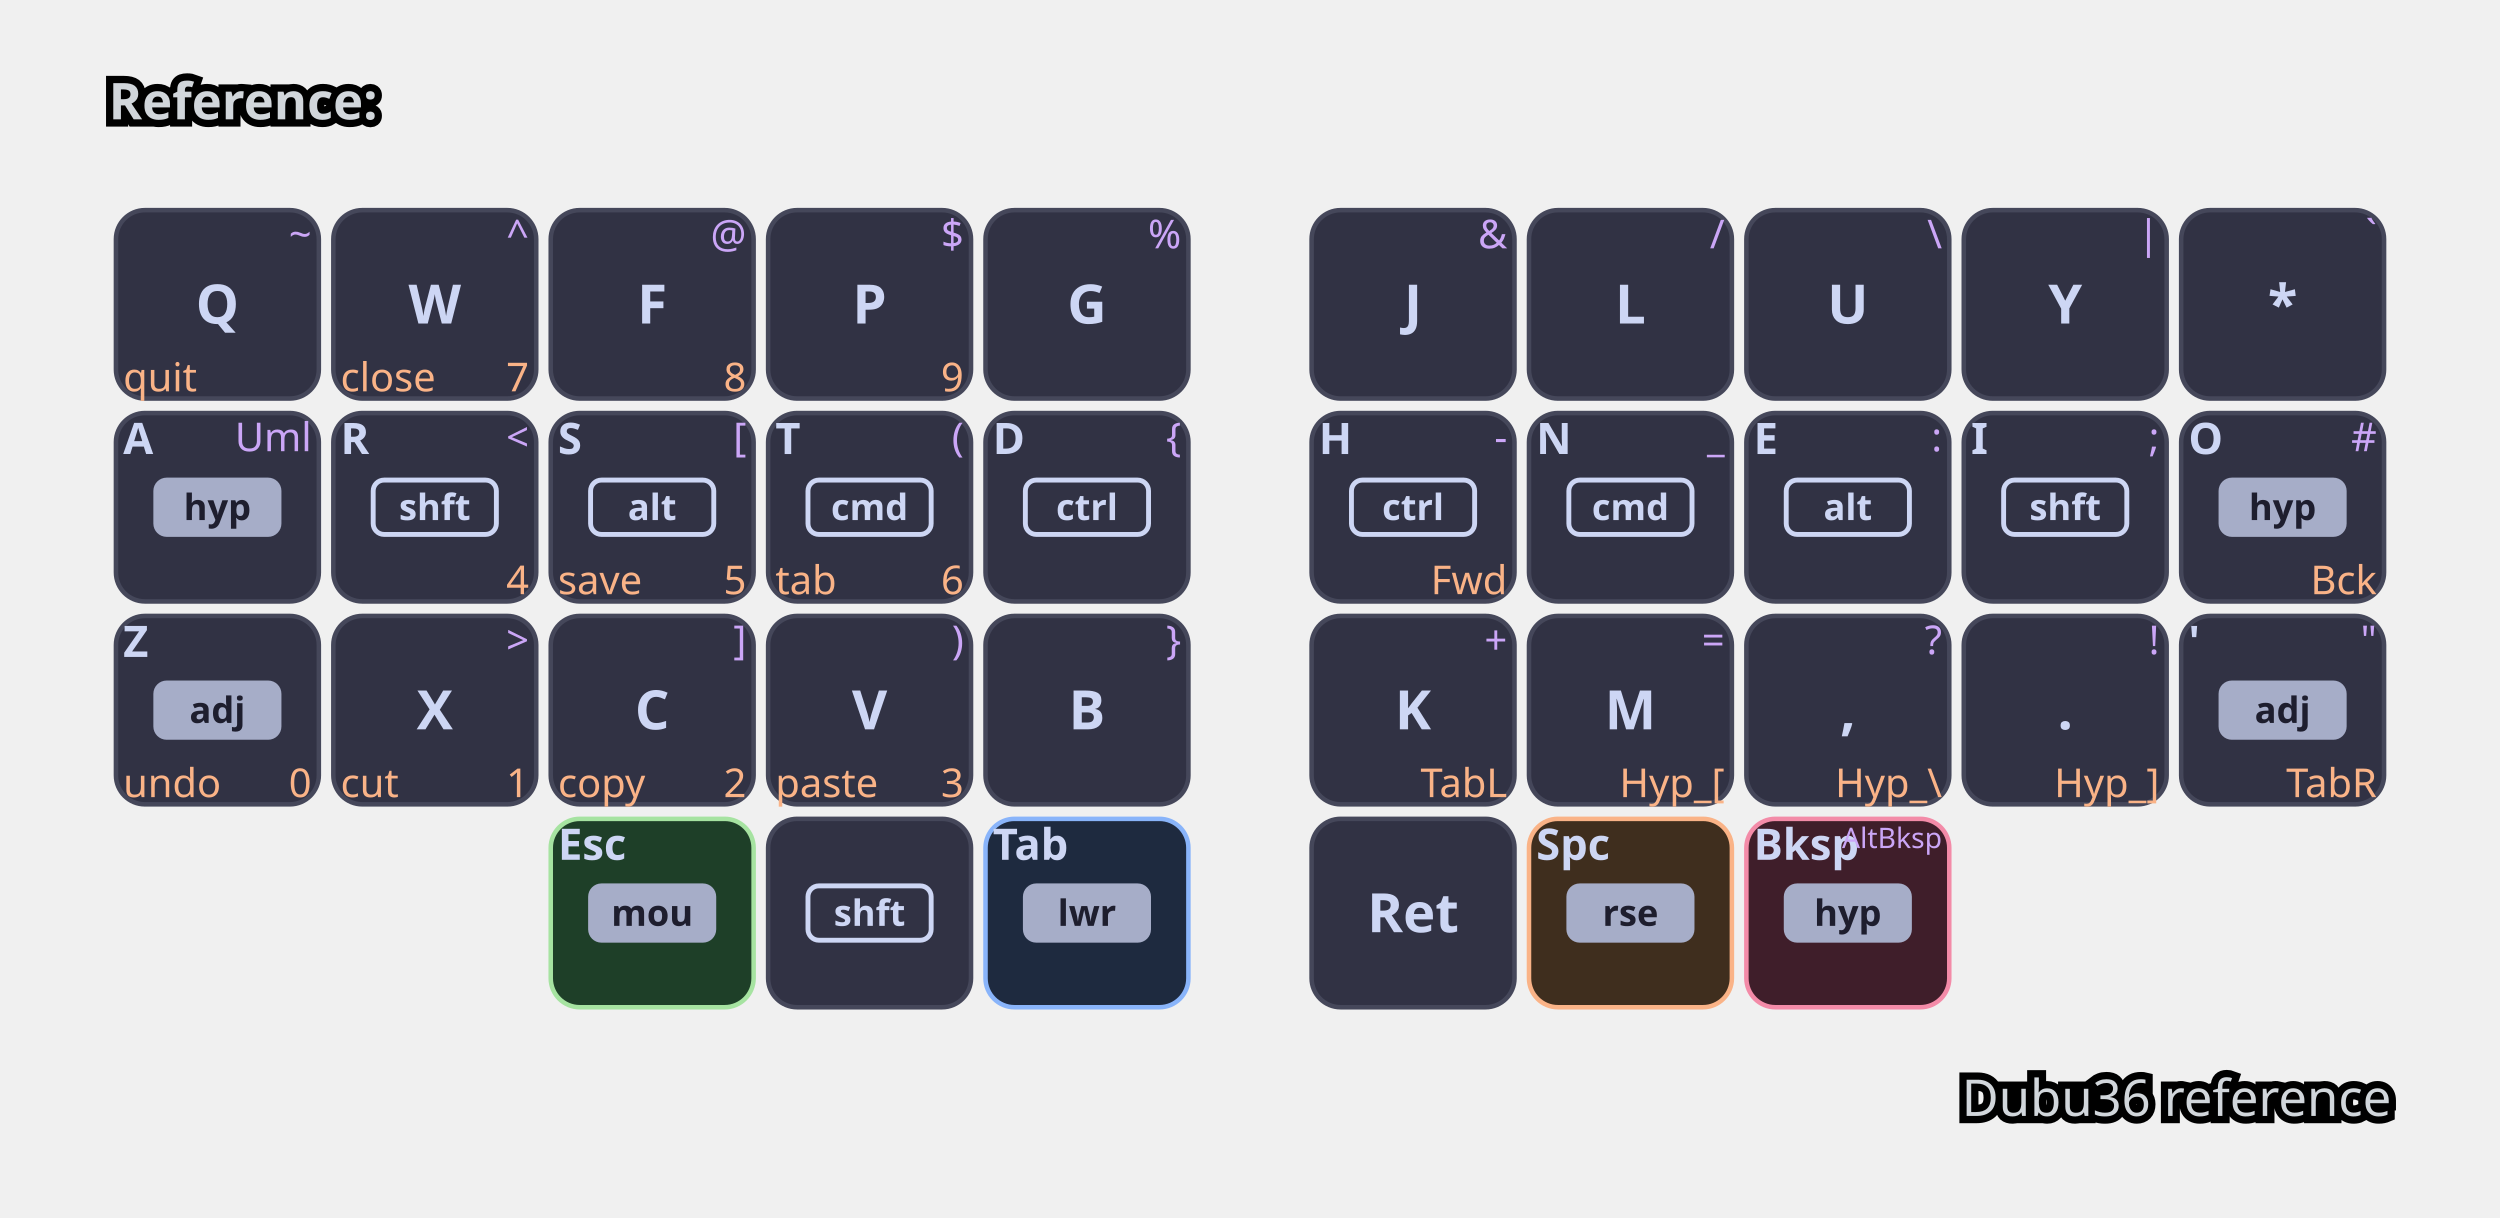
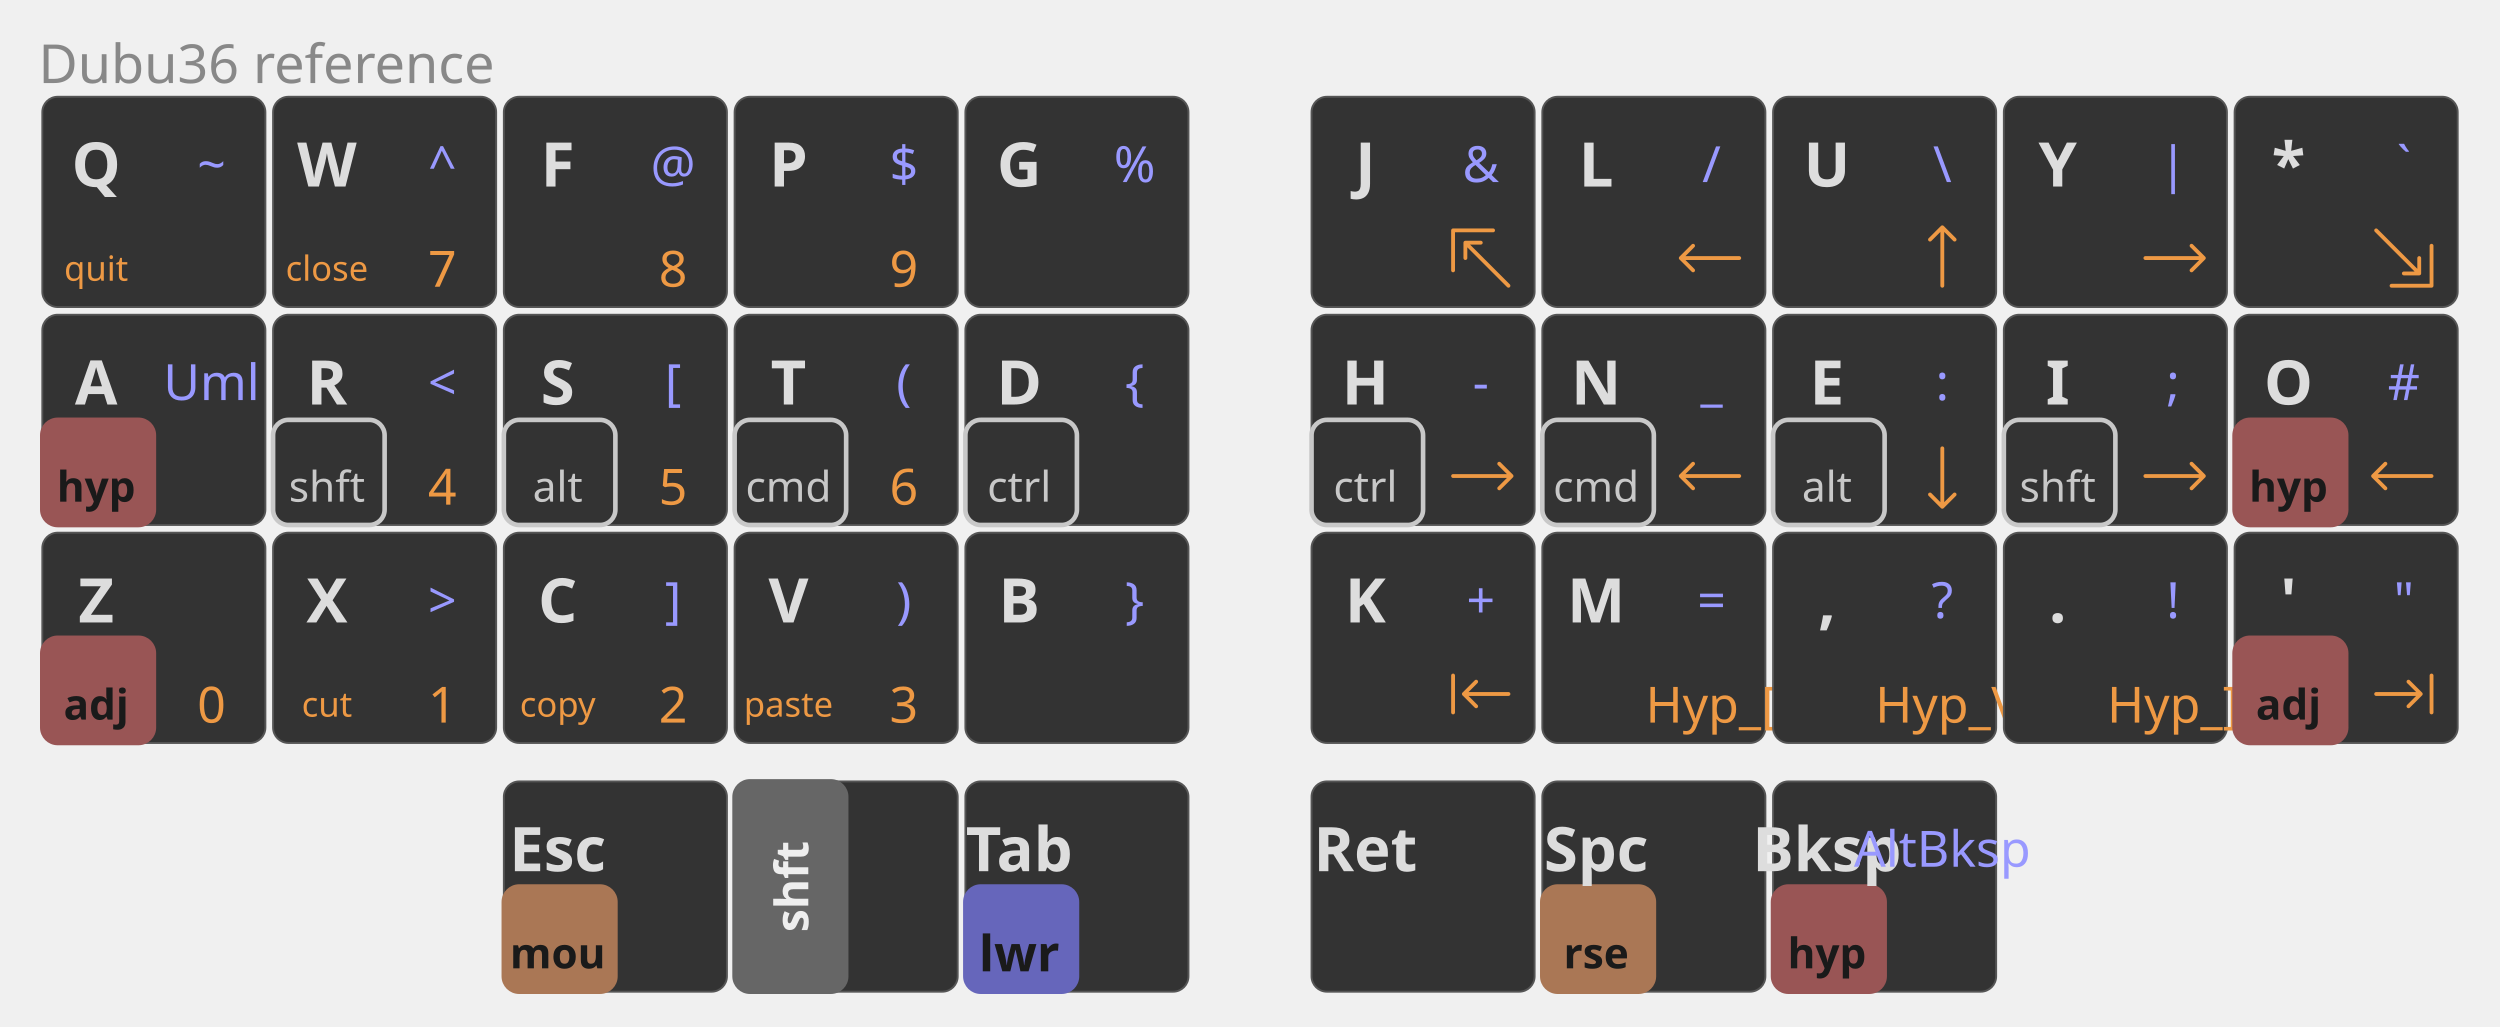
- <svg xmlns="http://www.w3.org/2000/svg" xmlns:xlink="http://www.w3.org/1999/xlink" width="690" height="336" viewBox="0 0 690 336" class="keymap">
-   <defs>/* start glyphs */
- <svg id="mdi:arrow-collapse-left">
-       <svg id="mdi-arrow-collapse-left" viewBox="0 0 24 24">
-         <path d="M11.92,19.92L4,12L11.92,4.08L13.33,5.5L7.83,11H22V13H7.83L13.34,18.5L11.92,19.92M4,12V2H2V22H4V12Z" />
-       </svg>
-     </svg>
-     <svg id="mdi:arrow-collapse-right">
-       <svg id="mdi-arrow-collapse-right" viewBox="0 0 24 24">
-         <path d="M12.08,4.08L20,12L12.08,19.92L10.67,18.5L16.17,13H2V11H16.17L10.67,5.5L12.08,4.08M20,12V22H22V2H20V12Z" />
-       </svg>
-     </svg>
-     <svg id="mdi:arrow-down">
-       <svg id="mdi-arrow-down" viewBox="0 0 24 24">
-         <path d="M11,4H13V16L18.5,10.5L19.92,11.92L12,19.84L4.08,11.92L5.5,10.5L11,16V4Z" />
-       </svg>
-     </svg>
-     <svg id="mdi:arrow-left">
-       <svg id="mdi-arrow-left" viewBox="0 0 24 24">
-         <path d="M20,11V13H8L13.5,18.5L12.08,19.92L4.16,12L12.08,4.08L13.5,5.5L8,11H20Z" />
-       </svg>
-     </svg>
-     <svg id="mdi:arrow-left-bold-outline">
-       <svg id="mdi-arrow-left-bold-outline" viewBox="0 0 24 24">
-         <path d="M13,22L3,12L13,2V8H21V16H13V22M6,12L11,17V14H19V10H11V7L6,12Z" />
-       </svg>
-     </svg>
-     <svg id="mdi:arrow-right">
-       <svg id="mdi-arrow-right" viewBox="0 0 24 24">
-         <path d="M4,11V13H16L10.5,18.5L11.92,19.92L19.84,12L11.92,4.08L10.5,5.5L16,11H4Z" />
-       </svg>
-     </svg>
-     <svg id="mdi:arrow-right-bold-outline">
-       <svg id="mdi-arrow-right-bold-outline" viewBox="0 0 24 24">
-         <path d="M11,16H3V8H11V2L21,12L11,22V16M13,7V10H5V14H13V17L18,12L13,7Z" />
-       </svg>
-     </svg>
-     <svg id="mdi:arrow-up">
-       <svg id="mdi-arrow-up" viewBox="0 0 24 24">
-         <path d="M13,20H11V8L5.5,13.5L4.08,12.08L12,4.16L19.92,12.08L18.5,13.5L13,8V20Z" />
-       </svg>
-     </svg>
-   </defs>/* end glyphs */
- <style>/* inherit to force styles through use tags */
- svg path {
-     fill: inherit;
- }
- 
- /* font and background color specifications */
- svg.keymap {
-     font-family: SFMono-Regular,Consolas,Liberation Mono,Menlo,monospace;
-     font-size: 14px;
-     font-kerning: normal;
-     text-rendering: optimizeLegibility;
-     fill: #24292e;
- }
- 
- /* default key styling */
- rect.key {
-     fill: #f6f8fa;
- }
- 
- rect.key, rect.combo {
-     stroke: #c9cccf;
-     stroke-width: 1;
- }
- 
- /* default key side styling, only used is draw_key_sides is set */
- rect.side {
-     filter: brightness(90%);
- }
- 
- /* color accent for combo boxes */
- rect.combo, rect.combo-separate {
-     fill: #cdf;
- }
- 
- /* color accent for held keys */
- rect.held, rect.combo.held {
-     fill: #fdd;
- }
- 
- /* color accent for ghost (optional) keys */
- rect.ghost, rect.combo.ghost {
-     stroke-dasharray: 4, 4;
-     stroke-width: 2;
- }
- 
- text {
-     text-anchor: middle;
-     dominant-baseline: middle;
- }
- 
- /* styling for layer labels */
- text.label {
-     font-weight: bold;
-     text-anchor: start;
-     stroke: white;
-     stroke-width: 4;
-     paint-order: stroke;
- }
- 
- /* styling for optional footer */
- text.footer {
-     text-anchor: end;
-     dominant-baseline: auto;
-     stroke: white;
-     stroke-width: 4;
-     paint-order: stroke;
- }
- 
- /* styling for combo tap, and key non-tap label text */
- text.combo, text.hold, text.shifted, text.left, text.right, text.tl, text.tr, text.bl, text.br {
-     font-size: 11px;
- }
- 
- text.hold, text.bl, text.br {
-     text-anchor: middle;
-     dominant-baseline: auto;
- }
- 
- text.shifted, text.tl, text.tr {
-     text-anchor: middle;
-     dominant-baseline: hanging;
- }
- 
- text.left, text.tl, text.bl {
-     text-anchor: start;
- }
- 
- text.right, text.tr, text.br {
-     text-anchor: end;
- }
- 
- text.layer-activator {
-     text-decoration: underline;
- }
- 
- /* styling for hold/shifted label text in combo box */
- text.combo.hold, text.combo.shifted, text.combo.left, text.combo.right {
-     font-size: 8px;
- }
- 
- /* lighter symbol for transparent keys */
- text.trans {
-     fill: #7b7e81;
- }
- 
- /* styling for combo dendrons */
- path.combo {
-     stroke-width: 1;
-     stroke: gray;
-     fill: none;
- }
- 
- /* Start Tabler Icons Cleanup */
- /* cannot use height/width with glyphs */
- .icon-tabler &gt; path {
-     fill: inherit;
-     stroke: inherit;
-     stroke-width: 2;
- }
- /* hide tabler's default box */
- .icon-tabler &gt; path[stroke="none"][fill="none"] {
-     visibility: hidden;
- }
- /* End Tabler Icons Cleanup */
- 
- svg.keymap { fill: #d1d6db; }
- rect.key { fill: #3f4750; }
- rect.key, rect.combo { stroke: #60666c; }
- rect.combo, rect.combo-separate { fill: #1f3d7a; }
- rect.held, rect.combo.held { fill: #854747; }
- text.label, text.footer { stroke: black; }
- text.trans { fill: #7e8184; }
- path.combo { stroke: #7f7f7f; }
- 
- svg.keymap {
-   font-family: "IBM Plex Sans", "Segoe UI", sans-serif;
-   background-color: #1e1e2e;
- }
- rect.key {
-   fill: #313244;
-   stroke: #45475a;
-   stroke-width: 1.25;
- }
- rect.key.trans {
-   fill: #1e1e2e;
-   stroke: #313244;
-   stroke-dasharray: 3 3;
- }
- text.tap { fill: #cdd6f4; font-size: 15px; font-weight: 600; }
- text.hold { fill: #a6adc8; font-size: 10px; }
- text.tl { fill: #cdd6f4; font-size: 12px; font-weight: 600; }
- text.tr, use.tr { fill: #cba6f7; font-size: 11px; }
- text.br, use.br, text.bl, use.bl { fill: #fab387; font-size: 11px; }
- text.layer-activator { text-decoration: none; fill: #89b4fa; font-size: 10px; font-weight: 600; }
- 
- /* Tap/hold preference boxes (drawn behind center legend) */
- rect.mod-box {
-   rx: 3;
-   ry: 3;
-   stroke-width: 1.35;
- }
- /* Empty outline = tap-preferred */
- rect.mod-box.tap-preferred {
-   fill: none;
-   stroke: #cdd6f4;
- }
- text.tap.tap-preferred {
-   fill: #cdd6f4;
-   font-size: 10px;
-   font-weight: 600;
- }
- /* Solid fill = hold-preferred */
- rect.mod-box.hold-preferred {
-   fill: #a6adc8;
-   stroke: #a6adc8;
- }
- text.tap.hold-preferred {
-   fill: #1e1e2e;
-   font-size: 10px;
-   font-weight: 700;
- }
- /* Larger solid = sticky tap-hold */
- rect.mod-box.sticky {
-   fill: #cdd6f4;
-   stroke: #cdd6f4;
-   stroke-width: 1.5;
- }
- text.tap.sticky {
-   fill: #1e1e2e;
-   font-size: 11px;
-   font-weight: 700;
- }
- 
- /* Thumb layer activator fills */
- rect.key.thumb-raise { fill: #3f2e1e; stroke: #fab387; }
- rect.key.thumb-lower { fill: #1e2a3f; stroke: #89b4fa; }
- rect.key.thumb-hyper { fill: #3f1e2a; stroke: #f38ba8; }
- rect.key.thumb-mouse { fill: #1e3f28; stroke: #a6e3a1; }
- rect.key.thumb-adjust { fill: #2a1e3f; stroke: #cba6f7; }
- </style>
-   <g transform="translate(30, 0)" class="layer-Reference">
-     <text x="0" y="28" class="label" id="Reference">Reference:</text>
-     <g transform="translate(0, 56)">
-       <g transform="translate(30, 28)" class="key keypos-0">
-         <rect rx="8" ry="8" x="-28" y="-26" width="56" height="52" class="key" />
-         <text x="0" y="0" class="key tap">Q</text>
-         <text x="26" y="-24" class="key tr">~</text>
-         <text x="-26" y="24" class="key bl">quit</text>
-       </g>
-       <g transform="translate(90, 28)" class="key keypos-1">
-         <rect rx="8" ry="8" x="-28" y="-26" width="56" height="52" class="key" />
-         <text x="0" y="0" class="key tap">W</text>
-         <text x="26" y="-24" class="key tr">^</text>
-         <text x="-26" y="24" class="key bl">close</text>
-         <text x="26" y="24" class="key br">7</text>
-       </g>
-       <g transform="translate(150, 28)" class="key keypos-2">
-         <rect rx="8" ry="8" x="-28" y="-26" width="56" height="52" class="key" />
-         <text x="0" y="0" class="key tap">F</text>
-         <text x="26" y="-24" class="key tr">@</text>
-         <text x="26" y="24" class="key br">8</text>
-       </g>
-       <g transform="translate(210, 28)" class="key keypos-3">
-         <rect rx="8" ry="8" x="-28" y="-26" width="56" height="52" class="key" />
-         <text x="0" y="0" class="key tap">P</text>
-         <text x="26" y="-24" class="key tr">$</text>
-         <text x="26" y="24" class="key br">9</text>
-       </g>
-       <g transform="translate(270, 28)" class="key keypos-4">
-         <rect rx="8" ry="8" x="-28" y="-26" width="56" height="52" class="key" />
-         <text x="0" y="0" class="key tap">G</text>
-         <text x="26" y="-24" class="key tr">%</text>
-       </g>
-       <g transform="translate(360, 28)" class="key keypos-5">
-         <rect rx="8" ry="8" x="-28" y="-26" width="56" height="52" class="key" />
-         <text x="0" y="0" class="key tap">J</text>
-         <text x="26" y="-24" class="key tr">&amp;</text>
-         <use href="#mdi:arrow-collapse-left" xlink:href="#mdi:arrow-collapse-left" x="16" y="14" height="10" width="10.0" class="key br glyph mdi:arrow-collapse-left" />
-       </g>
-       <g transform="translate(420, 28)" class="key keypos-6">
-         <rect rx="8" ry="8" x="-28" y="-26" width="56" height="52" class="key" />
-         <text x="0" y="0" class="key tap">L</text>
-         <text x="26" y="-24" class="key tr">/</text>
-         <use href="#mdi:arrow-left-bold-outline" xlink:href="#mdi:arrow-left-bold-outline" x="16" y="14" height="10" width="10.0" class="key br glyph mdi:arrow-left-bold-outline" />
-       </g>
-       <g transform="translate(480, 28)" class="key keypos-7">
-         <rect rx="8" ry="8" x="-28" y="-26" width="56" height="52" class="key" />
-         <text x="0" y="0" class="key tap">U</text>
-         <text x="26" y="-24" class="key tr">\</text>
-         <use href="#mdi:arrow-up" xlink:href="#mdi:arrow-up" x="16" y="14" height="10" width="10.0" class="key br glyph mdi:arrow-up" />
-       </g>
-       <g transform="translate(540, 28)" class="key keypos-8">
-         <rect rx="8" ry="8" x="-28" y="-26" width="56" height="52" class="key" />
-         <text x="0" y="0" class="key tap">Y</text>
-         <text x="26" y="-24" class="key tr">|</text>
-         <use href="#mdi:arrow-right-bold-outline" xlink:href="#mdi:arrow-right-bold-outline" x="16" y="14" height="10" width="10.0" class="key br glyph mdi:arrow-right-bold-outline" />
-       </g>
-       <g transform="translate(600, 28)" class="key keypos-9">
-         <rect rx="8" ry="8" x="-28" y="-26" width="56" height="52" class="key" />
-         <text x="0" y="0" class="key tap">*</text>
-         <text x="26" y="-24" class="key tr">`</text>
-         <use href="#mdi:arrow-collapse-right" xlink:href="#mdi:arrow-collapse-right" x="16" y="14" height="10" width="10.0" class="key br glyph mdi:arrow-collapse-right" />
-       </g>
-       <g transform="translate(30, 84)" class="key hold-preferred keypos-10">
-         <rect rx="8" ry="8" x="-28" y="-26" width="56" height="52" class="key hold-preferred" />
-         <rect class="mod-box hold-preferred" x="-17.0" y="-7.5" width="34" height="15" />
-         <text x="0" y="0" class="key hold-preferred tap">hyp</text>
-         <text x="-26" y="-24" class="key hold-preferred tl">A</text>
-         <text x="26" y="-24" class="key hold-preferred tr">Uml</text>
-       </g>
-       <g transform="translate(90, 84)" class="key tap-preferred keypos-11">
-         <rect rx="8" ry="8" x="-28" y="-26" width="56" height="52" class="key tap-preferred" />
-         <rect class="mod-box tap-preferred" x="-17.0" y="-7.5" width="34" height="15" />
-         <text x="0" y="0" class="key tap-preferred tap">shft</text>
-         <text x="-26" y="-24" class="key tap-preferred tl">R</text>
-         <text x="26" y="-24" class="key tap-preferred tr">&lt;</text>
-         <text x="26" y="24" class="key tap-preferred br">4</text>
-       </g>
-       <g transform="translate(150, 84)" class="key tap-preferred keypos-12">
-         <rect rx="8" ry="8" x="-28" y="-26" width="56" height="52" class="key tap-preferred" />
-         <rect class="mod-box tap-preferred" x="-17.0" y="-7.5" width="34" height="15" />
-         <text x="0" y="0" class="key tap-preferred tap">alt</text>
-         <text x="-26" y="-24" class="key tap-preferred tl">S</text>
-         <text x="26" y="-24" class="key tap-preferred tr">[</text>
-         <text x="-26" y="24" class="key tap-preferred bl">save</text>
-         <text x="26" y="24" class="key tap-preferred br">5</text>
-       </g>
-       <g transform="translate(210, 84)" class="key tap-preferred keypos-13">
-         <rect rx="8" ry="8" x="-28" y="-26" width="56" height="52" class="key tap-preferred" />
-         <rect class="mod-box tap-preferred" x="-17.0" y="-7.5" width="34" height="15" />
-         <text x="0" y="0" class="key tap-preferred tap">cmd</text>
-         <text x="-26" y="-24" class="key tap-preferred tl">T</text>
-         <text x="26" y="-24" class="key tap-preferred tr">(</text>
-         <text x="-26" y="24" class="key tap-preferred bl">tab</text>
-         <text x="26" y="24" class="key tap-preferred br">6</text>
-       </g>
-       <g transform="translate(270, 84)" class="key tap-preferred keypos-14">
-         <rect rx="8" ry="8" x="-28" y="-26" width="56" height="52" class="key tap-preferred" />
-         <rect class="mod-box tap-preferred" x="-17.0" y="-7.5" width="34" height="15" />
-         <text x="0" y="0" class="key tap-preferred tap">ctrl</text>
-         <text x="-26" y="-24" class="key tap-preferred tl">D</text>
-         <text x="26" y="-24" class="key tap-preferred tr">{</text>
-       </g>
-       <g transform="translate(360, 84)" class="key tap-preferred keypos-15">
-         <rect rx="8" ry="8" x="-28" y="-26" width="56" height="52" class="key tap-preferred" />
-         <rect class="mod-box tap-preferred" x="-17.0" y="-7.5" width="34" height="15" />
-         <text x="0" y="0" class="key tap-preferred tap">ctrl</text>
-         <text x="-26" y="-24" class="key tap-preferred tl">H</text>
-         <text x="26" y="-24" class="key tap-preferred tr">-</text>
-         <text x="26" y="24" class="key tap-preferred br">Fwd</text>
-       </g>
-       <g transform="translate(420, 84)" class="key tap-preferred keypos-16">
-         <rect rx="8" ry="8" x="-28" y="-26" width="56" height="52" class="key tap-preferred" />
-         <rect class="mod-box tap-preferred" x="-17.0" y="-7.5" width="34" height="15" />
-         <text x="0" y="0" class="key tap-preferred tap">cmd</text>
-         <text x="-26" y="-24" class="key tap-preferred tl">N</text>
-         <text x="26" y="-24" class="key tap-preferred tr">_</text>
-         <use href="#mdi:arrow-left" xlink:href="#mdi:arrow-left" x="16" y="14" height="10" width="10.0" class="key tap-preferred br glyph mdi:arrow-left" />
-       </g>
-       <g transform="translate(480, 84)" class="key tap-preferred keypos-17">
-         <rect rx="8" ry="8" x="-28" y="-26" width="56" height="52" class="key tap-preferred" />
-         <rect class="mod-box tap-preferred" x="-17.0" y="-7.5" width="34" height="15" />
-         <text x="0" y="0" class="key tap-preferred tap">alt</text>
-         <text x="-26" y="-24" class="key tap-preferred tl">E</text>
-         <text x="26" y="-24" class="key tap-preferred tr">:</text>
-         <use href="#mdi:arrow-down" xlink:href="#mdi:arrow-down" x="16" y="14" height="10" width="10.0" class="key tap-preferred br glyph mdi:arrow-down" />
-       </g>
-       <g transform="translate(540, 84)" class="key tap-preferred keypos-18">
-         <rect rx="8" ry="8" x="-28" y="-26" width="56" height="52" class="key tap-preferred" />
-         <rect class="mod-box tap-preferred" x="-17.0" y="-7.5" width="34" height="15" />
-         <text x="0" y="0" class="key tap-preferred tap">shft</text>
-         <text x="-26" y="-24" class="key tap-preferred tl">I</text>
-         <text x="26" y="-24" class="key tap-preferred tr">;</text>
-         <use href="#mdi:arrow-right" xlink:href="#mdi:arrow-right" x="16" y="14" height="10" width="10.0" class="key tap-preferred br glyph mdi:arrow-right" />
-       </g>
-       <g transform="translate(600, 84)" class="key hold-preferred keypos-19">
-         <rect rx="8" ry="8" x="-28" y="-26" width="56" height="52" class="key hold-preferred" />
-         <rect class="mod-box hold-preferred" x="-17.0" y="-7.5" width="34" height="15" />
-         <text x="0" y="0" class="key hold-preferred tap">hyp</text>
-         <text x="-26" y="-24" class="key hold-preferred tl">O</text>
-         <text x="26" y="-24" class="key hold-preferred tr">#</text>
-         <text x="26" y="24" class="key hold-preferred br">Bck</text>
-       </g>
-       <g transform="translate(30, 140)" class="key hold-preferred keypos-20">
-         <rect rx="8" ry="8" x="-28" y="-26" width="56" height="52" class="key hold-preferred" />
-         <rect class="mod-box hold-preferred" x="-17.0" y="-7.5" width="34" height="15" />
-         <text x="0" y="0" class="key hold-preferred tap">adj</text>
-         <text x="-26" y="-24" class="key hold-preferred tl">Z</text>
-         <text x="-26" y="24" class="key hold-preferred bl">undo</text>
-         <text x="26" y="24" class="key hold-preferred br">0</text>
-       </g>
-       <g transform="translate(90, 140)" class="key keypos-21">
-         <rect rx="8" ry="8" x="-28" y="-26" width="56" height="52" class="key" />
-         <text x="0" y="0" class="key tap">X</text>
-         <text x="26" y="-24" class="key tr">&gt;</text>
-         <text x="-26" y="24" class="key bl">cut</text>
-         <text x="26" y="24" class="key br">1</text>
-       </g>
-       <g transform="translate(150, 140)" class="key keypos-22">
-         <rect rx="8" ry="8" x="-28" y="-26" width="56" height="52" class="key" />
-         <text x="0" y="0" class="key tap">C</text>
-         <text x="26" y="-24" class="key tr">]</text>
-         <text x="-26" y="24" class="key bl">copy</text>
-         <text x="26" y="24" class="key br">2</text>
-       </g>
-       <g transform="translate(210, 140)" class="key keypos-23">
-         <rect rx="8" ry="8" x="-28" y="-26" width="56" height="52" class="key" />
-         <text x="0" y="0" class="key tap">V</text>
-         <text x="26" y="-24" class="key tr">)</text>
-         <text x="-26" y="24" class="key bl">paste</text>
-         <text x="26" y="24" class="key br">3</text>
-       </g>
-       <g transform="translate(270, 140)" class="key keypos-24">
-         <rect rx="8" ry="8" x="-28" y="-26" width="56" height="52" class="key" />
-         <text x="0" y="0" class="key tap">B</text>
-         <text x="26" y="-24" class="key tr">}</text>
-       </g>
-       <g transform="translate(360, 140)" class="key keypos-25">
-         <rect rx="8" ry="8" x="-28" y="-26" width="56" height="52" class="key" />
-         <text x="0" y="0" class="key tap">K</text>
-         <text x="26" y="-24" class="key tr">+</text>
-         <text x="26" y="24" class="key br">TabL</text>
-       </g>
-       <g transform="translate(420, 140)" class="key keypos-26">
-         <rect rx="8" ry="8" x="-28" y="-26" width="56" height="52" class="key" />
-         <text x="0" y="0" class="key tap">M</text>
-         <text x="26" y="-24" class="key tr">=</text>
-         <text x="26" y="24" class="key br">Hyp_[</text>
-       </g>
-       <g transform="translate(480, 140)" class="key keypos-27">
-         <rect rx="8" ry="8" x="-28" y="-26" width="56" height="52" class="key" />
-         <text x="0" y="0" class="key tap">,</text>
-         <text x="26" y="-24" class="key tr">?</text>
-         <text x="26" y="24" class="key br">Hyp_\</text>
-       </g>
-       <g transform="translate(540, 140)" class="key keypos-28">
-         <rect rx="8" ry="8" x="-28" y="-26" width="56" height="52" class="key" />
-         <text x="0" y="0" class="key tap">.</text>
-         <text x="26" y="-24" class="key tr">!</text>
-         <text x="26" y="24" class="key br">Hyp_]</text>
-       </g>
-       <g transform="translate(600, 140)" class="key hold-preferred keypos-29">
-         <rect rx="8" ry="8" x="-28" y="-26" width="56" height="52" class="key hold-preferred" />
-         <rect class="mod-box hold-preferred" x="-17.0" y="-7.5" width="34" height="15" />
-         <text x="0" y="0" class="key hold-preferred tap">adj</text>
-         <text x="-26" y="-24" class="key hold-preferred tl">'</text>
-         <text x="26" y="-24" class="key hold-preferred tr">"</text>
-         <text x="26" y="24" class="key hold-preferred br">TabR</text>
-       </g>
-       <g transform="translate(150, 196)" class="key hold-preferred thumb-mouse keypos-30">
-         <rect rx="8" ry="8" x="-28" y="-26" width="56" height="52" class="key hold-preferred thumb-mouse" />
-         <rect class="mod-box hold-preferred" x="-17.0" y="-7.5" width="34" height="15" />
-         <text x="0" y="0" class="key hold-preferred thumb-mouse tap">mou</text>
-         <text x="-26" y="-24" class="key hold-preferred thumb-mouse tl">Esc</text>
-       </g>
-       <g transform="translate(210, 196)" class="key tap-preferred keypos-31">
-         <rect rx="8" ry="8" x="-28" y="-26" width="56" height="52" class="key tap-preferred" />
-         <rect class="mod-box tap-preferred" x="-17.0" y="-7.5" width="34" height="15" />
-         <text x="0" y="0" class="key tap-preferred tap">shft</text>
-       </g>
-       <g transform="translate(270, 196)" class="key hold-preferred thumb-lower keypos-32">
-         <rect rx="8" ry="8" x="-28" y="-26" width="56" height="52" class="key hold-preferred thumb-lower" />
-         <rect class="mod-box hold-preferred" x="-17.0" y="-7.5" width="34" height="15" />
-         <text x="0" y="0" class="key hold-preferred thumb-lower tap">lwr</text>
-         <text x="-26" y="-24" class="key hold-preferred thumb-lower tl">Tab</text>
-       </g>
-       <g transform="translate(360, 196)" class="key keypos-33">
-         <rect rx="8" ry="8" x="-28" y="-26" width="56" height="52" class="key" />
-         <text x="0" y="0" class="key tap">Ret</text>
-       </g>
-       <g transform="translate(420, 196)" class="key hold-preferred thumb-raise keypos-34">
-         <rect rx="8" ry="8" x="-28" y="-26" width="56" height="52" class="key hold-preferred thumb-raise" />
-         <rect class="mod-box hold-preferred" x="-17.0" y="-7.5" width="34" height="15" />
-         <text x="0" y="0" class="key hold-preferred thumb-raise tap">rse</text>
-         <text x="-26" y="-24" class="key hold-preferred thumb-raise tl">Spc</text>
-       </g>
-       <g transform="translate(480, 196)" class="key hold-preferred thumb-hyper keypos-35">
-         <rect rx="8" ry="8" x="-28" y="-26" width="56" height="52" class="key hold-preferred thumb-hyper" />
-         <rect class="mod-box hold-preferred" x="-17.0" y="-7.5" width="34" height="15" />
-         <text x="0" y="0" class="key hold-preferred thumb-hyper tap">hyp</text>
-         <text x="-26" y="-24" class="key hold-preferred thumb-hyper tl">Bksp</text>
-         <text x="26" y="-24" class="key hold-preferred thumb-hyper tr">
-           <tspan style="font-size: 71%">AltBksp</tspan>
-         </text>
-       </g>
-     </g>
-   </g>
-   <text x="660.0" y="308.0" class="footer">Dubu36 reference</text>
+ <svg xmlns="http://www.w3.org/2000/svg" class="keymap" width="650" height="267" viewBox="-10 -24 650.0 266.68">
+   <style>svg.keymap { background: #1e1e2e; font-family: sans-serif; }
+     rect.keycap { fill: #333333; stroke: #555555; stroke-width: 0.5px; }
+     text { fill: #c8c8c8; text-anchor: middle; dominant-baseline: central; }
+     text.base { font-size: 16px; font-weight: 600; fill: #dddddd; }
+     text.hold { font-size: 11px; }
+     text.sym { font-size: 13px; fill: #9999ff; }
+     text.num { font-size: 13px; fill: #ee9944; }
+     text.edit { font-size: 9px; fill: #ee9944; }
+     text.sticky { font-size: 12px; font-weight: 600; }
+     use.glyph { fill: none; stroke: #c8c8c8; stroke-width: 2.5px;
+                 stroke-linecap: round; stroke-linejoin: round; }
+     use.glyph.sym { stroke: #9999ff; }
+     use.glyph.num { stroke: #ee9944; }
+     use.glyph.base { stroke: #dddddd; }
+     rect.hold-box { stroke-width: 1.2px; }
+     rect.hold-box.tap-preferred.mod { fill: none; stroke: #c8c8c8; }
+     rect.hold-box.tap-preferred.sym { fill: none; stroke: #9999ff; }
+     rect.hold-box.tap-preferred.nav { fill: none; stroke: #ee9944; }
+     rect.hold-box.tap-preferred.fun { fill: none; stroke: #ee7777; }
+     rect.hold-box.hold-preferred.mod { fill: #666666; stroke: #666666; }
+     rect.hold-box.hold-preferred.sym { fill: #6666bb; stroke: #6666bb; }
+     rect.hold-box.hold-preferred.nav { fill: #aa7755; stroke: #aa7755; }
+     rect.hold-box.hold-preferred.fun { fill: #995555; stroke: #995555; }
+     rect.hold-box.sticky.mod { fill: #666666; stroke: #666666; }
+     rect.hold-box.sticky.sym { fill: #6666bb; stroke: #6666bb; }
+     rect.hold-box.sticky.nav { fill: #aa7755; stroke: #aa7755; }
+     rect.hold-box.sticky.fun { fill: #995555; stroke: #995555; }
+     text.hold.hold-preferred.mod, text.sticky.mod { fill: #eeeeee; font-weight: 700; }
+     text.hold.hold-preferred.sym, text.sticky.sym,
+     text.hold.hold-preferred.nav, text.sticky.nav,
+     text.hold.hold-preferred.fun, text.sticky.fun { fill: #1a1a1a; font-weight: 700; }
+     text.hold.tap-preferred { fill: #c8c8c8; }
+     text.title { font-size: 14px; fill: #888888; text-anchor: start; }</style>
+   <defs>
+     <path id="glyph_backspace" class="symbol" transform="scale(0.4) translate(-24,-30)" d="M22,19l10,10 M22,29l10-10 M6,24l10,13h26v-26h-26z" />
+     <path id="glyph_return" class="symbol" transform="scale(0.4) translate(-24,-30)" d="M42,13V27H6 m8-8l-8,8l8,8" />
+     <path id="glyph_space" class="symbol" transform="scale(0.4) translate(-24,-30)" d="M42,24V32H6V24" />
+     <path id="glyph_escape" class="symbol" transform="scale(0.4) translate(-24,-30)" d="M24,24l-18-18 m0,10v-10h10 M24,6A18,18,0,1,1,6,24" />
+     <path id="glyph_up" class="symbol" transform="scale(0.4) translate(-24,-30)" d="M24,42v-36 m-8,6l8-8l8,8" />
+     <path id="glyph_down" class="symbol" transform="scale(0.4) translate(-24,-30)" d="M24,6v36 m-8,-6l8,8l8-8" />
+     <path id="glyph_left" class="symbol" transform="scale(0.4) translate(-24,-30)" d="M42,24h-36 m6-8l-8,8l8,8" />
+     <path id="glyph_right" class="symbol" transform="scale(0.4) translate(-24,-30)" d="M6,24h36 m-6-8l8,8l-8,8" />
+     <path id="glyph_tab" class="symbol" transform="scale(0.4) translate(-24,-30)" d="M6,24h27 m-6-8l8,8l-8,8 M42,12V36" />
+     <path id="glyph_btab" class="symbol" transform="scale(0.4) translate(-24,-30)" d="M42,24h-27 m6-8l-8,8l8,8 M6,12V36" />
+     <path id="glyph_home" class="symbol" transform="scale(0.4) translate(-24,-30)" d="M42,42l-28-28 m0,10v-10h10 m8-8h-26v26" />
+     <path id="glyph_end" class="symbol" transform="scale(0.4) translate(-24,-30)" d="M6,6l28,28 m0-10v10h-10 m-8,8h26v-26" />
+   </defs>
+   <text class="title" x="0" y="-8">Dubu36 reference</text>
+   <g transform="translate(0.00,0.00)">
+     <rect class="keycap" x="1.0" y="1.0" width="58.0" height="54.67" rx="4.0" ry="4.0" />
+     <text class="base" x="15.0" y="18.134">Q</text>
+     <text class="sym" x="45.0" y="18.134">~</text>
+     <text class="edit" x="15.0" y="45.336">quit</text>
+   </g>
+   <g transform="translate(60.00,0.00)">
+     <rect class="keycap" x="1.0" y="1.0" width="58.0" height="54.67" rx="4.0" ry="4.0" />
+     <text class="base" x="15.0" y="18.134">W</text>
+     <text class="sym" x="45.0" y="18.134">^</text>
+     <text class="num" x="45.0" y="45.336">7</text>
+     <text class="edit" x="15.0" y="45.336">close</text>
+   </g>
+   <g transform="translate(120.00,0.00)">
+     <rect class="keycap" x="1.0" y="1.0" width="58.0" height="54.67" rx="4.0" ry="4.0" />
+     <text class="base" x="15.0" y="18.134">F</text>
+     <text class="sym" x="45.0" y="18.134">@</text>
+     <text class="num" x="45.0" y="45.336">8</text>
+   </g>
+   <g transform="translate(180.00,0.00)">
+     <rect class="keycap" x="1.0" y="1.0" width="58.0" height="54.67" rx="4.0" ry="4.0" />
+     <text class="base" x="15.0" y="18.134">P</text>
+     <text class="sym" x="45.0" y="18.134">$</text>
+     <text class="num" x="45.0" y="45.336">9</text>
+   </g>
+   <g transform="translate(240.00,0.00)">
+     <rect class="keycap" x="1.0" y="1.0" width="58.0" height="54.67" rx="4.0" ry="4.0" />
+     <text class="base" x="15.0" y="18.134">G</text>
+     <text class="sym" x="45.0" y="18.134">%</text>
+   </g>
+   <g transform="translate(330.00,0.00)">
+     <rect class="keycap" x="1.0" y="1.0" width="58.0" height="54.67" rx="4.0" ry="4.0" />
+     <text class="base" x="15.0" y="18.134">J</text>
+     <text class="sym" x="45.0" y="18.134">&amp;</text>
+     <use class="glyph num" href="#glyph_home" x="45.0" y="45.336" />
+   </g>
+   <g transform="translate(390.00,0.00)">
+     <rect class="keycap" x="1.0" y="1.0" width="58.0" height="54.67" rx="4.0" ry="4.0" />
+     <text class="base" x="15.0" y="18.134">L</text>
+     <text class="sym" x="45.0" y="18.134">/</text>
+     <use class="glyph num" href="#glyph_left" x="45.0" y="45.336" />
+   </g>
+   <g transform="translate(450.00,0.00)">
+     <rect class="keycap" x="1.0" y="1.0" width="58.0" height="54.67" rx="4.0" ry="4.0" />
+     <text class="base" x="15.0" y="18.134">U</text>
+     <text class="sym" x="45.0" y="18.134">\</text>
+     <use class="glyph num" href="#glyph_up" x="45.0" y="45.336" />
+   </g>
+   <g transform="translate(510.00,0.00)">
+     <rect class="keycap" x="1.0" y="1.0" width="58.0" height="54.67" rx="4.0" ry="4.0" />
+     <text class="base" x="15.0" y="18.134">Y</text>
+     <text class="sym" x="45.0" y="18.134">|</text>
+     <use class="glyph num" href="#glyph_right" x="45.0" y="45.336" />
+   </g>
+   <g transform="translate(570.00,0.00)">
+     <rect class="keycap" x="1.0" y="1.0" width="58.0" height="54.67" rx="4.0" ry="4.0" />
+     <text class="base" x="15.0" y="18.134">*</text>
+     <text class="sym" x="45.0" y="18.134">`</text>
+     <use class="glyph num" href="#glyph_end" x="45.0" y="45.336" />
+   </g>
+   <g transform="translate(0.00,56.67)">
+     <rect class="keycap" x="1.0" y="1.0" width="58.0" height="54.67" rx="4.0" ry="4.0" />
+     <rect class="hold-box hold-preferred fun" x="1.0" y="28.335" width="29.0" height="27.335" rx="4.0" ry="4.0" />
+     <text class="base" x="15.0" y="18.134">A</text>
+     <text class="hold hold-preferred fun" x="15.0" y="45.336">hyp</text>
+     <text class="sym" x="45.0" y="18.134">Uml</text>
+   </g>
+   <g transform="translate(60.00,56.67)">
+     <rect class="keycap" x="1.0" y="1.0" width="58.0" height="54.67" rx="4.0" ry="4.0" />
+     <rect class="hold-box tap-preferred mod" x="1.0" y="28.335" width="29.0" height="27.335" rx="4.0" ry="4.0" />
+     <text class="base" x="15.0" y="18.134">R</text>
+     <text class="hold tap-preferred mod" x="15.0" y="45.336">shft</text>
+     <text class="sym" x="45.0" y="18.134">&lt;</text>
+     <text class="num" x="45.0" y="45.336">4</text>
+   </g>
+   <g transform="translate(120.00,56.67)">
+     <rect class="keycap" x="1.0" y="1.0" width="58.0" height="54.67" rx="4.0" ry="4.0" />
+     <rect class="hold-box tap-preferred mod" x="1.0" y="28.335" width="29.0" height="27.335" rx="4.0" ry="4.0" />
+     <text class="base" x="15.0" y="18.134">S</text>
+     <text class="hold tap-preferred mod" x="15.0" y="45.336">alt</text>
+     <text class="sym" x="45.0" y="18.134">[</text>
+     <text class="num" x="45.0" y="45.336">5</text>
+   </g>
+   <g transform="translate(180.00,56.67)">
+     <rect class="keycap" x="1.0" y="1.0" width="58.0" height="54.67" rx="4.0" ry="4.0" />
+     <rect class="hold-box tap-preferred mod" x="1.0" y="28.335" width="29.0" height="27.335" rx="4.0" ry="4.0" />
+     <text class="base" x="15.0" y="18.134">T</text>
+     <text class="hold tap-preferred mod" x="15.0" y="45.336">cmd</text>
+     <text class="sym" x="45.0" y="18.134">(</text>
+     <text class="num" x="45.0" y="45.336">6</text>
+   </g>
+   <g transform="translate(240.00,56.67)">
+     <rect class="keycap" x="1.0" y="1.0" width="58.0" height="54.67" rx="4.0" ry="4.0" />
+     <rect class="hold-box tap-preferred mod" x="1.0" y="28.335" width="29.0" height="27.335" rx="4.0" ry="4.0" />
+     <text class="base" x="15.0" y="18.134">D</text>
+     <text class="hold tap-preferred mod" x="15.0" y="45.336">ctrl</text>
+     <text class="sym" x="45.0" y="18.134">{</text>
+   </g>
+   <g transform="translate(330.00,56.67)">
+     <rect class="keycap" x="1.0" y="1.0" width="58.0" height="54.67" rx="4.0" ry="4.0" />
+     <rect class="hold-box tap-preferred mod" x="1.0" y="28.335" width="29.0" height="27.335" rx="4.0" ry="4.0" />
+     <text class="base" x="15.0" y="18.134">H</text>
+     <text class="hold tap-preferred mod" x="15.0" y="45.336">ctrl</text>
+     <text class="sym" x="45.0" y="18.134">-</text>
+     <use class="glyph num" href="#glyph_right" x="45.0" y="45.336" />
+   </g>
+   <g transform="translate(390.00,56.67)">
+     <rect class="keycap" x="1.0" y="1.0" width="58.0" height="54.67" rx="4.0" ry="4.0" />
+     <rect class="hold-box tap-preferred mod" x="1.0" y="28.335" width="29.0" height="27.335" rx="4.0" ry="4.0" />
+     <text class="base" x="15.0" y="18.134">N</text>
+     <text class="hold tap-preferred mod" x="15.0" y="45.336">cmd</text>
+     <text class="sym" x="45.0" y="18.134">_</text>
+     <use class="glyph num" href="#glyph_left" x="45.0" y="45.336" />
+   </g>
+   <g transform="translate(450.00,56.67)">
+     <rect class="keycap" x="1.0" y="1.0" width="58.0" height="54.67" rx="4.0" ry="4.0" />
+     <rect class="hold-box tap-preferred mod" x="1.0" y="28.335" width="29.0" height="27.335" rx="4.0" ry="4.0" />
+     <text class="base" x="15.0" y="18.134">E</text>
+     <text class="hold tap-preferred mod" x="15.0" y="45.336">alt</text>
+     <text class="sym" x="45.0" y="18.134">:</text>
+     <use class="glyph num" href="#glyph_down" x="45.0" y="45.336" />
+   </g>
+   <g transform="translate(510.00,56.67)">
+     <rect class="keycap" x="1.0" y="1.0" width="58.0" height="54.67" rx="4.0" ry="4.0" />
+     <rect class="hold-box tap-preferred mod" x="1.0" y="28.335" width="29.0" height="27.335" rx="4.0" ry="4.0" />
+     <text class="base" x="15.0" y="18.134">I</text>
+     <text class="hold tap-preferred mod" x="15.0" y="45.336">shft</text>
+     <text class="sym" x="45.0" y="18.134">;</text>
+     <use class="glyph num" href="#glyph_right" x="45.0" y="45.336" />
+   </g>
+   <g transform="translate(570.00,56.67)">
+     <rect class="keycap" x="1.0" y="1.0" width="58.0" height="54.67" rx="4.0" ry="4.0" />
+     <rect class="hold-box hold-preferred fun" x="1.0" y="28.335" width="29.0" height="27.335" rx="4.0" ry="4.0" />
+     <text class="base" x="15.0" y="18.134">O</text>
+     <text class="hold hold-preferred fun" x="15.0" y="45.336">hyp</text>
+     <text class="sym" x="45.0" y="18.134">#</text>
+     <use class="glyph num" href="#glyph_left" x="45.0" y="45.336" />
+   </g>
+   <g transform="translate(0.00,113.34)">
+     <rect class="keycap" x="1.0" y="1.0" width="58.0" height="54.67" rx="4.0" ry="4.0" />
+     <rect class="hold-box hold-preferred fun" x="1.0" y="28.335" width="29.0" height="27.335" rx="4.0" ry="4.0" />
+     <text class="base" x="15.0" y="18.134">Z</text>
+     <text class="hold hold-preferred fun" x="15.0" y="45.336">adj</text>
+     <text class="num" x="45.0" y="45.336">0</text>
+   </g>
+   <g transform="translate(60.00,113.34)">
+     <rect class="keycap" x="1.0" y="1.0" width="58.0" height="54.67" rx="4.0" ry="4.0" />
+     <text class="base" x="15.0" y="18.134">X</text>
+     <text class="sym" x="45.0" y="18.134">&gt;</text>
+     <text class="num" x="45.0" y="45.336">1</text>
+     <text class="edit" x="15.0" y="45.336">cut</text>
+   </g>
+   <g transform="translate(120.00,113.34)">
+     <rect class="keycap" x="1.0" y="1.0" width="58.0" height="54.67" rx="4.0" ry="4.0" />
+     <text class="base" x="15.0" y="18.134">C</text>
+     <text class="sym" x="45.0" y="18.134">]</text>
+     <text class="num" x="45.0" y="45.336">2</text>
+     <text class="edit" x="15.0" y="45.336">copy</text>
+   </g>
+   <g transform="translate(180.00,113.34)">
+     <rect class="keycap" x="1.0" y="1.0" width="58.0" height="54.67" rx="4.0" ry="4.0" />
+     <text class="base" x="15.0" y="18.134">V</text>
+     <text class="sym" x="45.0" y="18.134">)</text>
+     <text class="num" x="45.0" y="45.336">3</text>
+     <text class="edit" x="15.0" y="45.336">paste</text>
+   </g>
+   <g transform="translate(240.00,113.34)">
+     <rect class="keycap" x="1.0" y="1.0" width="58.0" height="54.67" rx="4.0" ry="4.0" />
+     <text class="base" x="15.0" y="18.134">B</text>
+     <text class="sym" x="45.0" y="18.134">}</text>
+   </g>
+   <g transform="translate(330.00,113.34)">
+     <rect class="keycap" x="1.0" y="1.0" width="58.0" height="54.67" rx="4.0" ry="4.0" />
+     <text class="base" x="15.0" y="18.134">K</text>
+     <text class="sym" x="45.0" y="18.134">+</text>
+     <use class="glyph num" href="#glyph_btab" x="45.0" y="45.336" />
+   </g>
+   <g transform="translate(390.00,113.34)">
+     <rect class="keycap" x="1.0" y="1.0" width="58.0" height="54.67" rx="4.0" ry="4.0" />
+     <text class="base" x="15.0" y="18.134">M</text>
+     <text class="sym" x="45.0" y="18.134">=</text>
+     <text class="num" x="45.0" y="45.336">Hyp_[</text>
+   </g>
+   <g transform="translate(450.00,113.34)">
+     <rect class="keycap" x="1.0" y="1.0" width="58.0" height="54.67" rx="4.0" ry="4.0" />
+     <text class="base" x="15.0" y="18.134">,</text>
+     <text class="sym" x="45.0" y="18.134">?</text>
+     <text class="num" x="45.0" y="45.336">Hyp_\</text>
+   </g>
+   <g transform="translate(510.00,113.34)">
+     <rect class="keycap" x="1.0" y="1.0" width="58.0" height="54.67" rx="4.0" ry="4.0" />
+     <text class="base" x="15.0" y="18.134">.</text>
+     <text class="sym" x="45.0" y="18.134">!</text>
+     <text class="num" x="45.0" y="45.336">Hyp_]</text>
+   </g>
+   <g transform="translate(570.00,113.34)">
+     <rect class="keycap" x="1.0" y="1.0" width="58.0" height="54.67" rx="4.0" ry="4.0" />
+     <rect class="hold-box hold-preferred fun" x="1.0" y="28.335" width="29.0" height="27.335" rx="4.0" ry="4.0" />
+     <text class="base" x="15.0" y="18.134">'</text>
+     <text class="hold hold-preferred fun" x="15.0" y="45.336">adj</text>
+     <text class="sym" x="45.0" y="18.134">"</text>
+     <use class="glyph num" href="#glyph_tab" x="45.0" y="45.336" />
+   </g>
+   <g transform="translate(120.00,178.01)">
+     <rect class="keycap" x="1.0" y="1.0" width="58.0" height="54.67" rx="4.0" ry="4.0" />
+     <rect class="hold-box hold-preferred nav" x="1.0" y="28.335" width="29.0" height="27.335" rx="4.0" ry="4.0" />
+     <text class="base" x="15.0" y="18.134">Esc</text>
+     <text class="hold hold-preferred nav" x="15.0" y="45.336">mou</text>
+   </g>
+   <g transform="translate(180.00,178.01)">
+     <rect class="keycap" x="1.0" y="1.0" width="58.0" height="54.67" rx="4.0" ry="4.0" />
+     <rect class="hold-box sticky mod" x="1.0" y="1.0" width="29.0" height="54.67" rx="4.0" ry="4.0" />
+     <text class="sticky mod" transform="translate(15.5,28.335) rotate(-90)">shft</text>
+   </g>
+   <g transform="translate(240.00,178.01)">
+     <rect class="keycap" x="1.0" y="1.0" width="58.0" height="54.67" rx="4.0" ry="4.0" />
+     <rect class="hold-box hold-preferred sym" x="1.0" y="28.335" width="29.0" height="27.335" rx="4.0" ry="4.0" />
+     <text class="base" x="15.0" y="18.134">Tab</text>
+     <text class="hold hold-preferred sym" x="15.0" y="45.336">lwr</text>
+   </g>
+   <g transform="translate(330.00,178.01)">
+     <rect class="keycap" x="1.0" y="1.0" width="58.0" height="54.67" rx="4.0" ry="4.0" />
+     <text class="base" x="15.0" y="18.134">Ret</text>
+   </g>
+   <g transform="translate(390.00,178.01)">
+     <rect class="keycap" x="1.0" y="1.0" width="58.0" height="54.67" rx="4.0" ry="4.0" />
+     <rect class="hold-box hold-preferred nav" x="1.0" y="28.335" width="29.0" height="27.335" rx="4.0" ry="4.0" />
+     <text class="base" x="15.0" y="18.134">Spc</text>
+     <text class="hold hold-preferred nav" x="15.0" y="45.336">rse</text>
+   </g>
+   <g transform="translate(450.00,178.01)">
+     <rect class="keycap" x="1.0" y="1.0" width="58.0" height="54.67" rx="4.0" ry="4.0" />
+     <rect class="hold-box hold-preferred fun" x="1.0" y="28.335" width="29.0" height="27.335" rx="4.0" ry="4.0" />
+     <text class="base" x="15.0" y="18.134">Bksp</text>
+     <text class="hold hold-preferred fun" x="15.0" y="45.336">hyp</text>
+     <text class="sym" x="45.0" y="18.134">AltBksp</text>
+   </g>
</svg>
